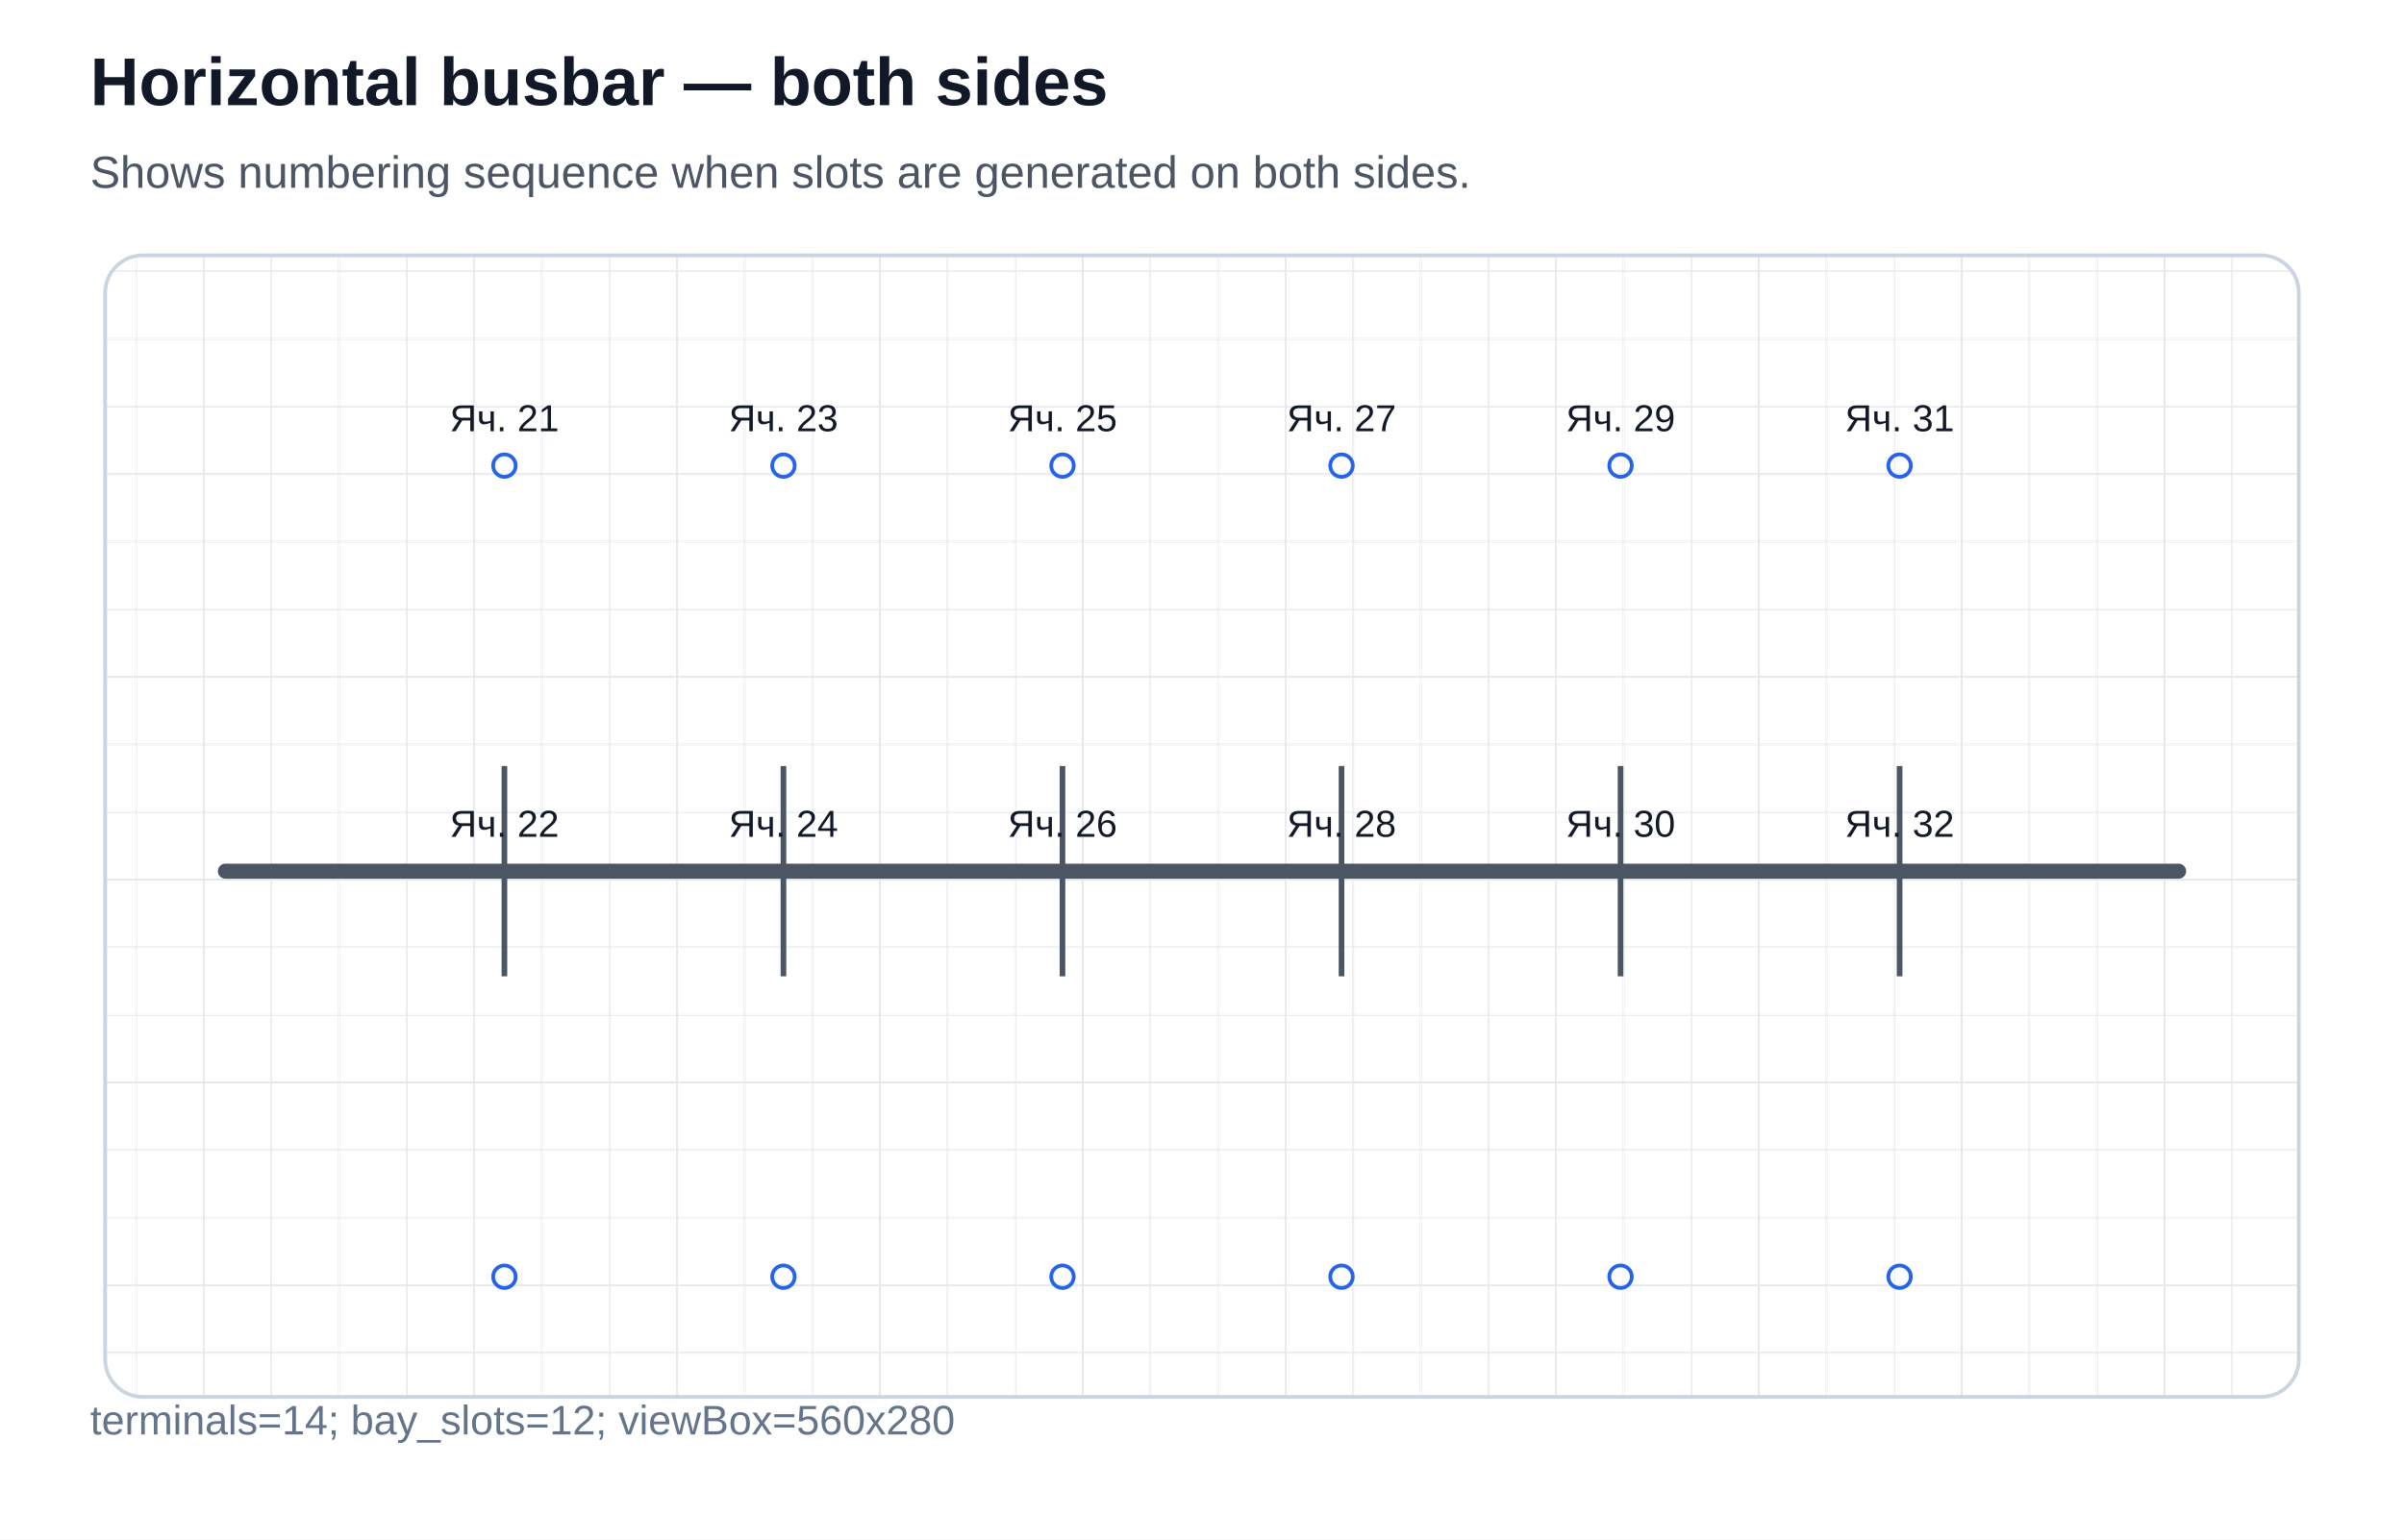
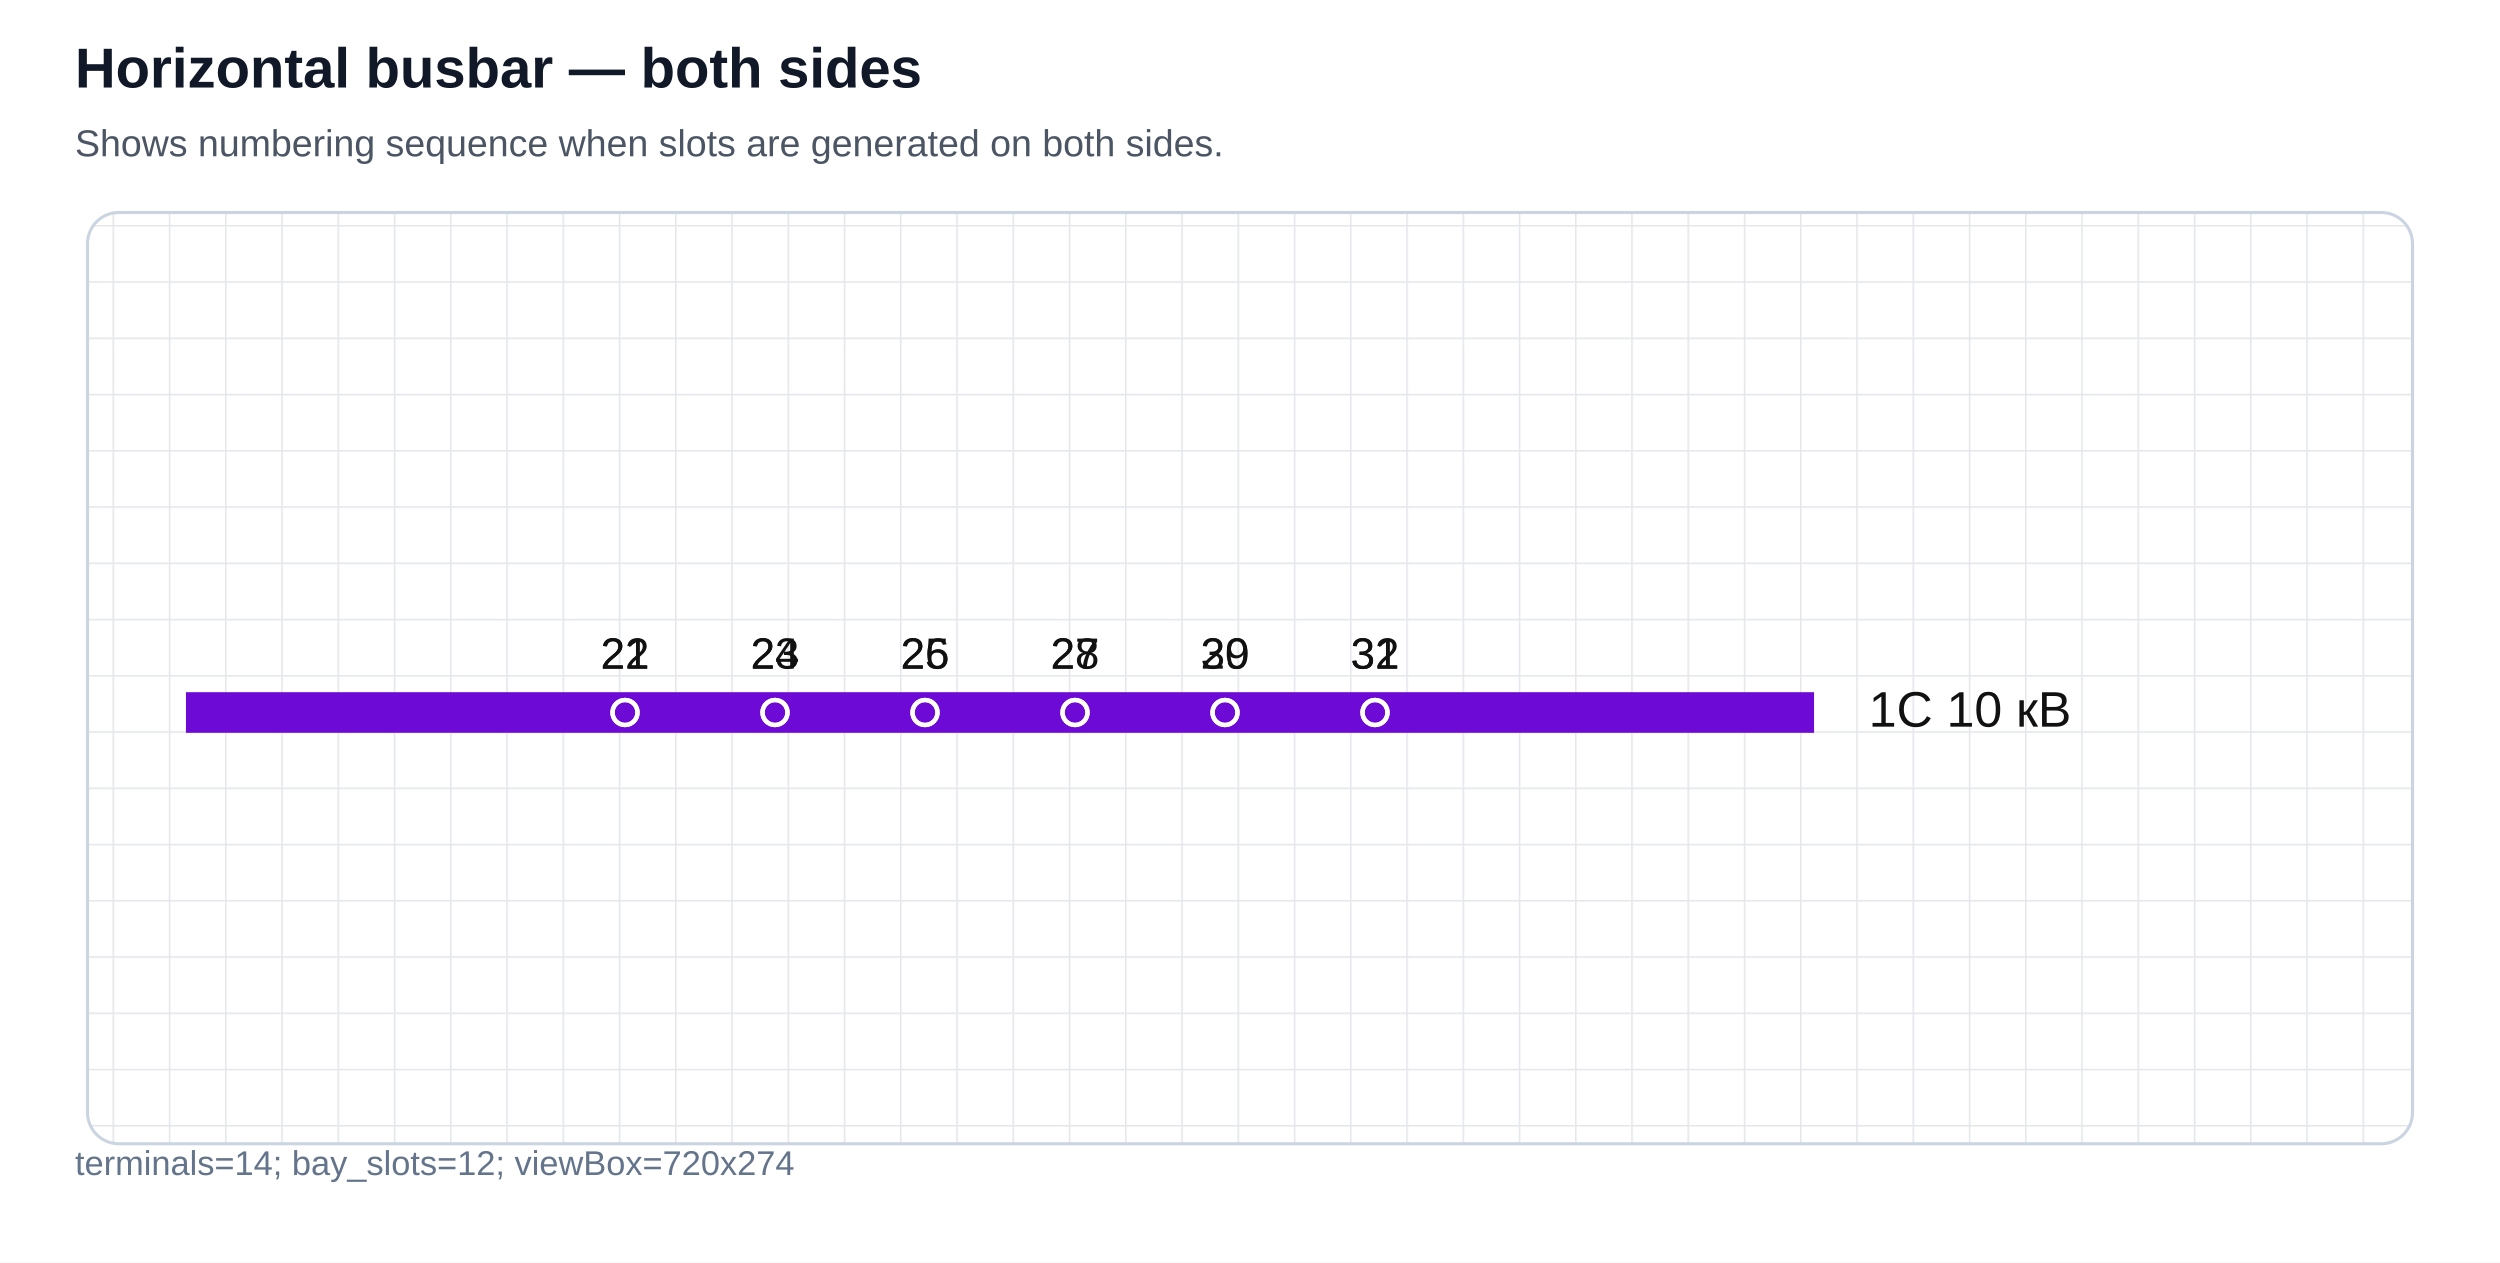
- <svg xmlns="http://www.w3.org/2000/svg" width="640" height="410" viewBox="0 0 640 410">
+ <svg xmlns="http://www.w3.org/2000/svg" width="800" height="404" viewBox="0 0 800 404">
  <rect width="100%" height="100%" fill="#ffffff" />
  <defs>
    <pattern id="grid" width="18" height="18" patternUnits="userSpaceOnUse">
      <path d="M 18 0 L 0 0 0 18" fill="none" stroke="#e5e7eb" stroke-width="1" />
    </pattern>
  </defs>
  <text x="24" y="28" font-family="Arial, sans-serif" font-size="18" font-weight="700" fill="#111827">Horizontal busbar — both sides</text>
  <text x="24" y="50" font-family="Arial, sans-serif" font-size="12" fill="#4b5563">Shows numbering sequence when slots are generated on both sides.</text>
-   <rect x="28" y="68" width="584" height="304" fill="url(#grid)" stroke="#cbd5e1" rx="10" />
+   <rect x="28" y="68" width="744" height="298" fill="url(#grid)" stroke="#cbd5e1" rx="10" />
  <g transform="translate(40, 80)" style="color:#4b5563;--voltage-color:#4b5563;--slot-color:#2563eb;--label-color:#111827">
-     <line x1="20" y1="152" x2="540" y2="152" stroke="var(--voltage-color, currentColor)" stroke-width="4" stroke-linecap="round" vector-effect="non-scaling-stroke" />
-     <line x1="94.286" y1="152" x2="94.286" y2="124" stroke="var(--voltage-color, currentColor)" stroke-width="1.5" vector-effect="non-scaling-stroke" />
-     <line x1="94.286" y1="152" x2="94.286" y2="180" stroke="var(--voltage-color, currentColor)" stroke-width="1.5" vector-effect="non-scaling-stroke" />
-     <line x1="168.571" y1="152" x2="168.571" y2="124" stroke="var(--voltage-color, currentColor)" stroke-width="1.5" vector-effect="non-scaling-stroke" />
-     <line x1="168.571" y1="152" x2="168.571" y2="180" stroke="var(--voltage-color, currentColor)" stroke-width="1.5" vector-effect="non-scaling-stroke" />
-     <line x1="242.857" y1="152" x2="242.857" y2="124" stroke="var(--voltage-color, currentColor)" stroke-width="1.5" vector-effect="non-scaling-stroke" />
-     <line x1="242.857" y1="152" x2="242.857" y2="180" stroke="var(--voltage-color, currentColor)" stroke-width="1.5" vector-effect="non-scaling-stroke" />
-     <line x1="317.143" y1="152" x2="317.143" y2="124" stroke="var(--voltage-color, currentColor)" stroke-width="1.5" vector-effect="non-scaling-stroke" />
-     <line x1="317.143" y1="152" x2="317.143" y2="180" stroke="var(--voltage-color, currentColor)" stroke-width="1.5" vector-effect="non-scaling-stroke" />
-     <line x1="391.429" y1="152" x2="391.429" y2="124" stroke="var(--voltage-color, currentColor)" stroke-width="1.5" vector-effect="non-scaling-stroke" />
-     <line x1="391.429" y1="152" x2="391.429" y2="180" stroke="var(--voltage-color, currentColor)" stroke-width="1.5" vector-effect="non-scaling-stroke" />
-     <line x1="465.714" y1="152" x2="465.714" y2="124" stroke="var(--voltage-color, currentColor)" stroke-width="1.5" vector-effect="non-scaling-stroke" />
-     <line x1="465.714" y1="152" x2="465.714" y2="180" stroke="var(--voltage-color, currentColor)" stroke-width="1.5" vector-effect="non-scaling-stroke" />
-     <circle cx="94.286" cy="44" r="3" fill="none" stroke="var(--slot-color, #2563eb)" stroke-width="1" vector-effect="non-scaling-stroke" />
-     <text x="94.286" y="32" text-anchor="middle" dominant-baseline="middle" font-family="Arial, sans-serif" font-size="10" fill="var(--label-color, #111827)" data-bay-slot-id="bay_slot_top_1">Яч. 21</text>
-     <circle cx="94.286" cy="260" r="3" fill="none" stroke="var(--slot-color, #2563eb)" stroke-width="1" vector-effect="non-scaling-stroke" />
-     <text x="94.286" y="140" text-anchor="middle" dominant-baseline="middle" font-family="Arial, sans-serif" font-size="10" fill="var(--label-color, #111827)" data-bay-slot-id="bay_slot_bottom_1">Яч. 22</text>
-     <circle cx="168.571" cy="44" r="3" fill="none" stroke="var(--slot-color, #2563eb)" stroke-width="1" vector-effect="non-scaling-stroke" />
-     <text x="168.571" y="32" text-anchor="middle" dominant-baseline="middle" font-family="Arial, sans-serif" font-size="10" fill="var(--label-color, #111827)" data-bay-slot-id="bay_slot_top_2">Яч. 23</text>
-     <circle cx="168.571" cy="260" r="3" fill="none" stroke="var(--slot-color, #2563eb)" stroke-width="1" vector-effect="non-scaling-stroke" />
-     <text x="168.571" y="140" text-anchor="middle" dominant-baseline="middle" font-family="Arial, sans-serif" font-size="10" fill="var(--label-color, #111827)" data-bay-slot-id="bay_slot_bottom_2">Яч. 24</text>
-     <circle cx="242.857" cy="44" r="3" fill="none" stroke="var(--slot-color, #2563eb)" stroke-width="1" vector-effect="non-scaling-stroke" />
-     <text x="242.857" y="32" text-anchor="middle" dominant-baseline="middle" font-family="Arial, sans-serif" font-size="10" fill="var(--label-color, #111827)" data-bay-slot-id="bay_slot_top_3">Яч. 25</text>
-     <circle cx="242.857" cy="260" r="3" fill="none" stroke="var(--slot-color, #2563eb)" stroke-width="1" vector-effect="non-scaling-stroke" />
-     <text x="242.857" y="140" text-anchor="middle" dominant-baseline="middle" font-family="Arial, sans-serif" font-size="10" fill="var(--label-color, #111827)" data-bay-slot-id="bay_slot_bottom_3">Яч. 26</text>
-     <circle cx="317.143" cy="44" r="3" fill="none" stroke="var(--slot-color, #2563eb)" stroke-width="1" vector-effect="non-scaling-stroke" />
-     <text x="317.143" y="32" text-anchor="middle" dominant-baseline="middle" font-family="Arial, sans-serif" font-size="10" fill="var(--label-color, #111827)" data-bay-slot-id="bay_slot_top_4">Яч. 27</text>
-     <circle cx="317.143" cy="260" r="3" fill="none" stroke="var(--slot-color, #2563eb)" stroke-width="1" vector-effect="non-scaling-stroke" />
-     <text x="317.143" y="140" text-anchor="middle" dominant-baseline="middle" font-family="Arial, sans-serif" font-size="10" fill="var(--label-color, #111827)" data-bay-slot-id="bay_slot_bottom_4">Яч. 28</text>
-     <circle cx="391.429" cy="44" r="3" fill="none" stroke="var(--slot-color, #2563eb)" stroke-width="1" vector-effect="non-scaling-stroke" />
-     <text x="391.429" y="32" text-anchor="middle" dominant-baseline="middle" font-family="Arial, sans-serif" font-size="10" fill="var(--label-color, #111827)" data-bay-slot-id="bay_slot_top_5">Яч. 29</text>
-     <circle cx="391.429" cy="260" r="3" fill="none" stroke="var(--slot-color, #2563eb)" stroke-width="1" vector-effect="non-scaling-stroke" />
-     <text x="391.429" y="140" text-anchor="middle" dominant-baseline="middle" font-family="Arial, sans-serif" font-size="10" fill="var(--label-color, #111827)" data-bay-slot-id="bay_slot_bottom_5">Яч. 30</text>
-     <circle cx="465.714" cy="44" r="3" fill="none" stroke="var(--slot-color, #2563eb)" stroke-width="1" vector-effect="non-scaling-stroke" />
-     <text x="465.714" y="32" text-anchor="middle" dominant-baseline="middle" font-family="Arial, sans-serif" font-size="10" fill="var(--label-color, #111827)" data-bay-slot-id="bay_slot_top_6">Яч. 31</text>
-     <circle cx="465.714" cy="260" r="3" fill="none" stroke="var(--slot-color, #2563eb)" stroke-width="1" vector-effect="non-scaling-stroke" />
-     <text x="465.714" y="140" text-anchor="middle" dominant-baseline="middle" font-family="Arial, sans-serif" font-size="10" fill="var(--label-color, #111827)" data-bay-slot-id="bay_slot_bottom_6">Яч. 32</text>
+     <rect x="20" y="142" width="520" height="12" fill="var(--busbar-color, #6d0ad6)" stroke="var(--busbar-color, #6d0ad6)" stroke-width="1" rx="0" />
+     <circle cx="160" cy="148" r="4" fill="none" stroke="var(--slot-stroke, #ffffff)" stroke-width="1.4" />
+     <text x="160" y="130" font-family="Arial, sans-serif" font-size="14" text-anchor="middle" dominant-baseline="middle" fill="var(--label-color, #111111)">21</text>
+     <circle cx="160" cy="148" r="4" fill="none" stroke="var(--slot-stroke, #ffffff)" stroke-width="1.4" />
+     <text x="160" y="130" font-family="Arial, sans-serif" font-size="14" text-anchor="middle" dominant-baseline="middle" fill="var(--label-color, #111111)">22</text>
+     <circle cx="208" cy="148" r="4" fill="none" stroke="var(--slot-stroke, #ffffff)" stroke-width="1.4" />
+     <text x="208" y="130" font-family="Arial, sans-serif" font-size="14" text-anchor="middle" dominant-baseline="middle" fill="var(--label-color, #111111)">23</text>
+     <circle cx="208" cy="148" r="4" fill="none" stroke="var(--slot-stroke, #ffffff)" stroke-width="1.4" />
+     <text x="208" y="130" font-family="Arial, sans-serif" font-size="14" text-anchor="middle" dominant-baseline="middle" fill="var(--label-color, #111111)">24</text>
+     <circle cx="256" cy="148" r="4" fill="none" stroke="var(--slot-stroke, #ffffff)" stroke-width="1.4" />
+     <text x="256" y="130" font-family="Arial, sans-serif" font-size="14" text-anchor="middle" dominant-baseline="middle" fill="var(--label-color, #111111)">25</text>
+     <circle cx="256" cy="148" r="4" fill="none" stroke="var(--slot-stroke, #ffffff)" stroke-width="1.4" />
+     <text x="256" y="130" font-family="Arial, sans-serif" font-size="14" text-anchor="middle" dominant-baseline="middle" fill="var(--label-color, #111111)">26</text>
+     <circle cx="304" cy="148" r="4" fill="none" stroke="var(--slot-stroke, #ffffff)" stroke-width="1.4" />
+     <text x="304" y="130" font-family="Arial, sans-serif" font-size="14" text-anchor="middle" dominant-baseline="middle" fill="var(--label-color, #111111)">27</text>
+     <circle cx="304" cy="148" r="4" fill="none" stroke="var(--slot-stroke, #ffffff)" stroke-width="1.4" />
+     <text x="304" y="130" font-family="Arial, sans-serif" font-size="14" text-anchor="middle" dominant-baseline="middle" fill="var(--label-color, #111111)">28</text>
+     <circle cx="352" cy="148" r="4" fill="none" stroke="var(--slot-stroke, #ffffff)" stroke-width="1.4" />
+     <text x="352" y="130" font-family="Arial, sans-serif" font-size="14" text-anchor="middle" dominant-baseline="middle" fill="var(--label-color, #111111)">29</text>
+     <circle cx="352" cy="148" r="4" fill="none" stroke="var(--slot-stroke, #ffffff)" stroke-width="1.4" />
+     <text x="352" y="130" font-family="Arial, sans-serif" font-size="14" text-anchor="middle" dominant-baseline="middle" fill="var(--label-color, #111111)">30</text>
+     <circle cx="400" cy="148" r="4" fill="none" stroke="var(--slot-stroke, #ffffff)" stroke-width="1.4" />
+     <text x="400" y="130" font-family="Arial, sans-serif" font-size="14" text-anchor="middle" dominant-baseline="middle" fill="var(--label-color, #111111)">31</text>
+     <circle cx="400" cy="148" r="4" fill="none" stroke="var(--slot-stroke, #ffffff)" stroke-width="1.4" />
+     <text x="400" y="130" font-family="Arial, sans-serif" font-size="14" text-anchor="middle" dominant-baseline="middle" fill="var(--label-color, #111111)">32</text>
+     <text x="558" y="148" font-family="Arial, sans-serif" font-size="16" dominant-baseline="middle" fill="var(--label-color, #111111)">1С 10 кВ</text>
  </g>
-   <text x="24" y="382" font-family="Arial, sans-serif" font-size="11" fill="#64748b">terminals=14; bay_slots=12; viewBox=560x280</text>
+   <text x="24" y="376" font-family="Arial, sans-serif" font-size="11" fill="#64748b">terminals=14; bay_slots=12; viewBox=720x274</text>
</svg>
